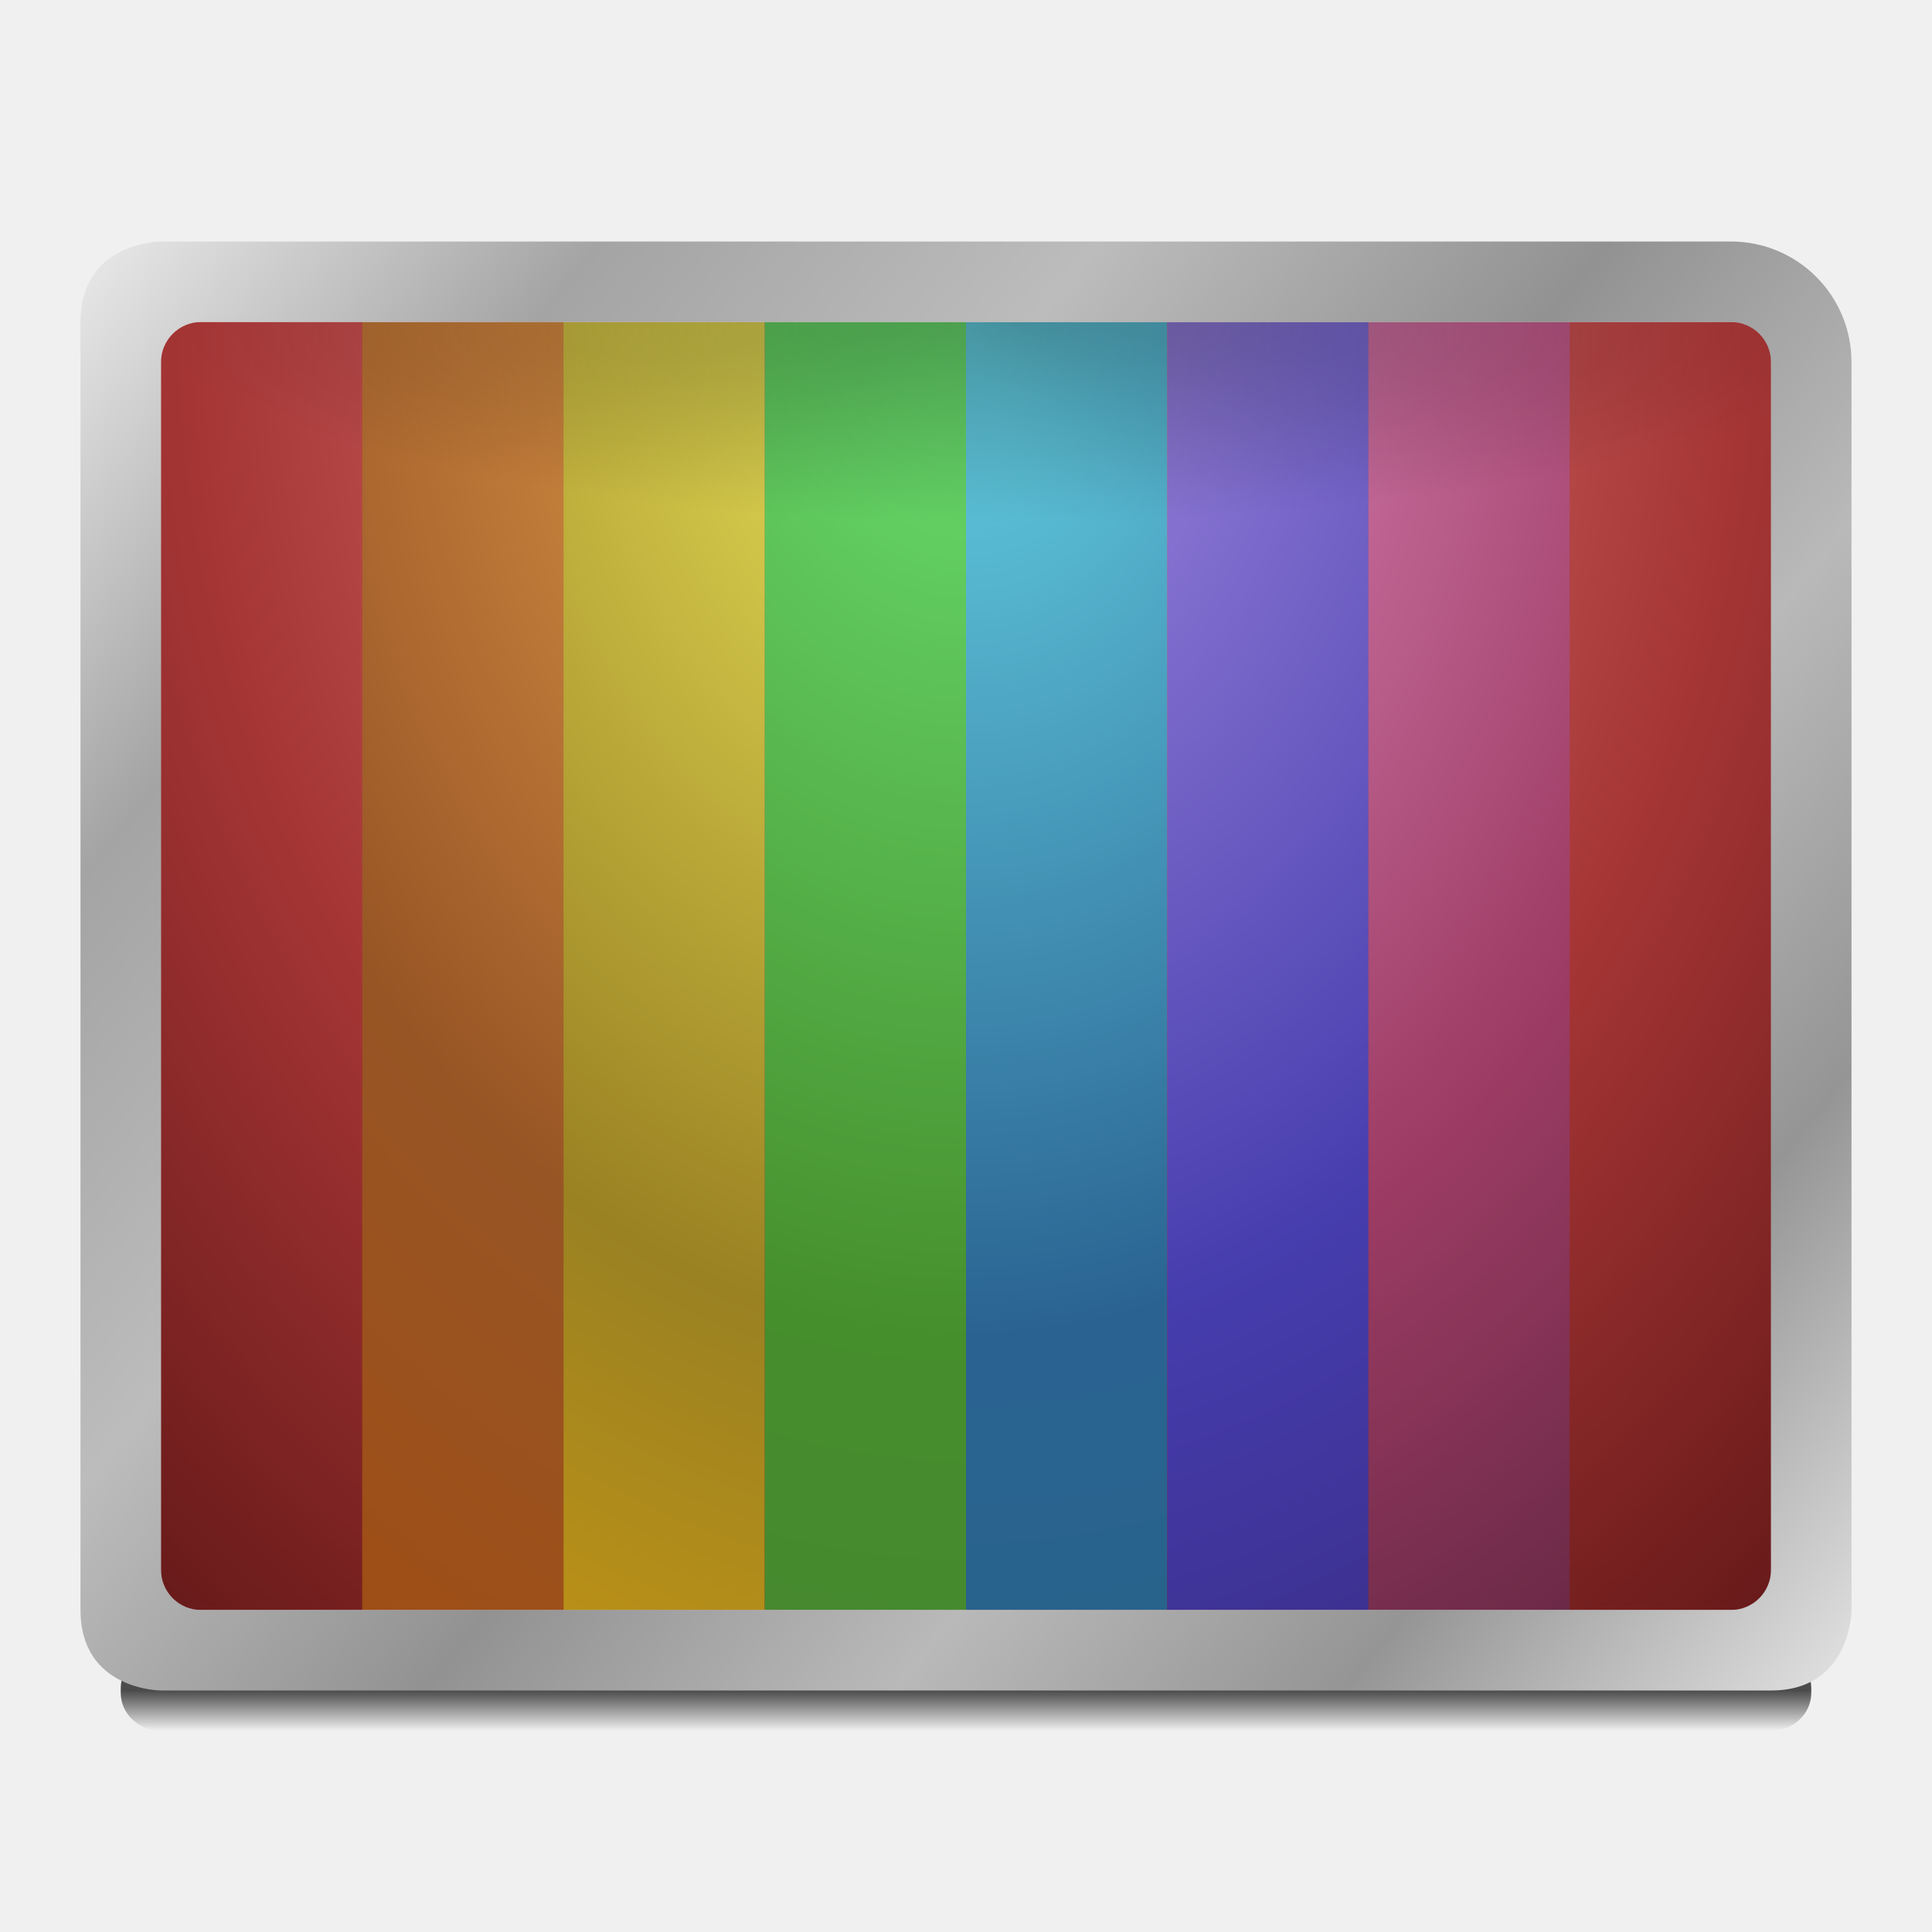
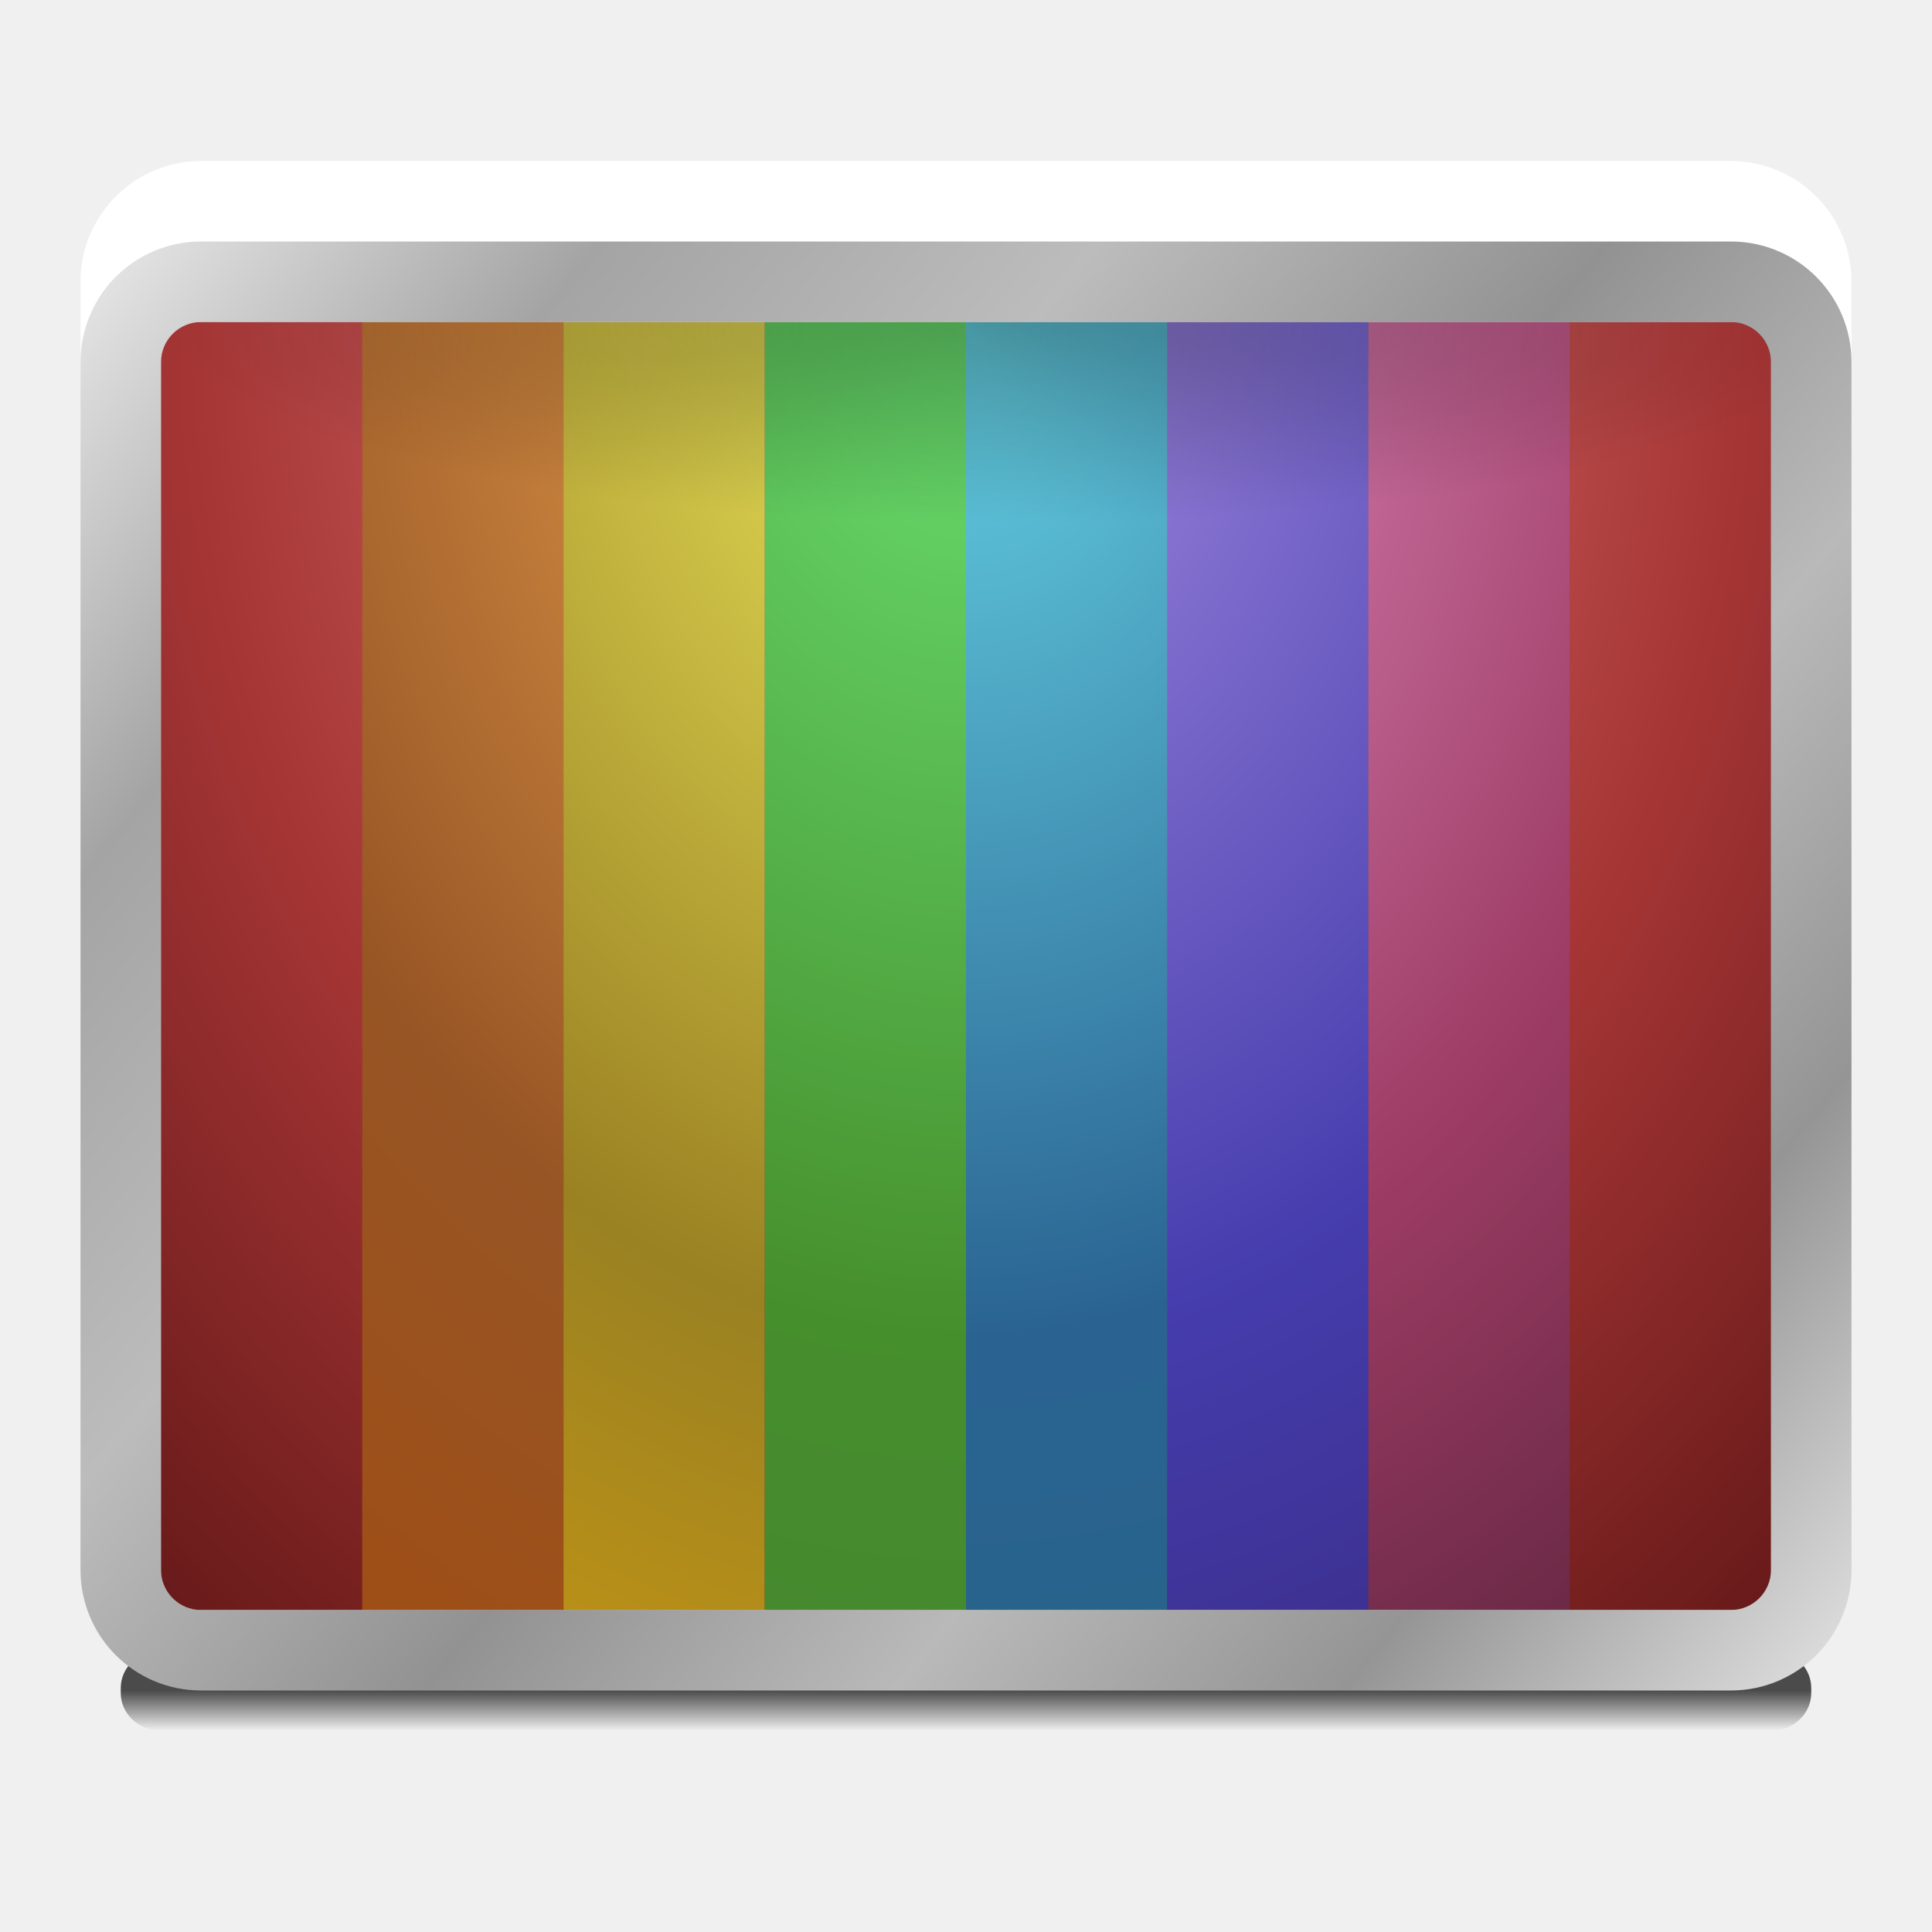
<svg xmlns="http://www.w3.org/2000/svg" xmlns:xlink="http://www.w3.org/1999/xlink" width="48" height="48" id="svg2985" version="1.1">
  <defs id="defs2987">
    <linearGradient id="linearGradient3882">
      <stop id="stop3884" offset="0" style="stop-color:#ea8282;stop-opacity:1;" />
      <stop style="stop-color:#a53535;stop-opacity:1;" offset="0.45" id="stop3886" />
      <stop id="stop3888" offset="1" style="stop-color:#2f0000;stop-opacity:1" />
    </linearGradient>
    <linearGradient id="linearGradient3874">
      <stop id="stop3876" offset="0" style="stop-color:#e895cc;stop-opacity:1" />
      <stop style="stop-color:#9d3c64;stop-opacity:1" offset="0.45" id="stop3878" />
      <stop id="stop3880" offset="1" style="stop-color:#210e1b;stop-opacity:1" />
    </linearGradient>
    <linearGradient id="linearGradient3866">
      <stop id="stop3868" offset="0" style="stop-color:#a38be0;stop-opacity:1" />
      <stop style="stop-color:#463dae;stop-opacity:1" offset="0.45" id="stop3870" />
      <stop id="stop3872" offset="1" style="stop-color:#281650;stop-opacity:1" />
    </linearGradient>
    <linearGradient id="linearGradient3858">
      <stop id="stop3860" offset="0" style="stop-color:#64d1e3;stop-opacity:1" />
      <stop style="stop-color:#2a6392;stop-opacity:1" offset="0.45" id="stop3862" />
      <stop id="stop3864" offset="1" style="stop-color:#216478;stop-opacity:1" />
    </linearGradient>
    <linearGradient id="linearGradient3850">
      <stop id="stop3852" offset="0" style="stop-color:#69de6f;stop-opacity:1" />
      <stop style="stop-color:#468f2d;stop-opacity:1" offset="0.45" id="stop3854" />
      <stop id="stop3856" offset="1" style="stop-color:#447634;stop-opacity:1" />
    </linearGradient>
    <linearGradient id="linearGradient3842">
      <stop id="stop3844" offset="0" style="stop-color:#ebe75c;stop-opacity:1" />
      <stop style="stop-color:#9a8122;stop-opacity:1" offset="0.45" id="stop3846" />
      <stop id="stop3848" offset="1" style="stop-color:#ffb200;stop-opacity:1" />
    </linearGradient>
    <linearGradient id="linearGradient3834">
      <stop id="stop3836" offset="0" style="stop-color:#f4ac53;stop-opacity:1" />
      <stop style="stop-color:#975525;stop-opacity:1" offset="0.45" id="stop3838" />
      <stop id="stop3840" offset="1" style="stop-color:#aa4400;stop-opacity:1" />
    </linearGradient>
    <linearGradient id="linearGradient3927-5">
      <stop id="stop3929-2" offset="0" style="stop-color:#eaeaea;stop-opacity:1" />
      <stop style="stop-color:#a4a4a4;stop-opacity:1" offset="0.176" id="stop3931-3" />
      <stop style="stop-color:#bcbcbc;stop-opacity:1" offset="0.345" id="stop3933-0" />
      <stop style="stop-color:#929292;stop-opacity:1" offset="0.517" id="stop3935-3" />
      <stop id="stop3937-3" offset="0.676" style="stop-color:#b9b9b9;stop-opacity:1" />
      <stop style="stop-color:#959595;stop-opacity:1" offset="0.828" id="stop3939-5" />
      <stop id="stop3941-0" offset="1" style="stop-color:#e3e3e3;stop-opacity:1" />
    </linearGradient>
    <linearGradient id="linearGradient4030-7">
      <stop style="stop-color:#000000;stop-opacity:1;" offset="0" id="stop4032-1" />
      <stop style="stop-color:#000000;stop-opacity:0;" offset="1" id="stop4034-3" />
    </linearGradient>
    <linearGradient xlink:href="#linearGradient3927-5" id="linearGradient3284" gradientUnits="userSpaceOnUse" gradientTransform="translate(0,17)" x1="2" y1="5" x2="46" y2="41" />
    <linearGradient xlink:href="#linearGradient4030-7" id="linearGradient3291" gradientUnits="userSpaceOnUse" gradientTransform="translate(2,13)" x1="6" y1="45" x2="6" y2="46" />
    <linearGradient id="linearGradient3981-8">
      <stop style="stop-color:#000000;stop-opacity:0.292" offset="0" id="stop3983-8" />
      <stop style="stop-color:#000000;stop-opacity:0;" offset="1" id="stop3985-4" />
    </linearGradient>
    <radialGradient r="17" fy="26.3" fx="14.75" cy="26.3" cx="14.75" gradientTransform="matrix(1.0300234e-5,0.2941176,-1.245675,0,57.93754,19.66177)" gradientUnits="userSpaceOnUse" id="radialGradient3308" xlink:href="#linearGradient3981-8" />
    <radialGradient xlink:href="#linearGradient3882" id="radialGradient3025" gradientUnits="userSpaceOnUse" gradientTransform="matrix(3.9777814e-8,2.545455,-1.954546,3.0543679e-8,63.9596,-37.09091)" cx="24" cy="20.444" fx="24" fy="20.444" r="22" />
    <radialGradient xlink:href="#linearGradient3882" id="radialGradient3031" gradientUnits="userSpaceOnUse" gradientTransform="matrix(3.9777814e-8,2.545455,-1.954546,3.0543679e-8,63.9596,-53.09091)" cx="24" cy="20.444" fx="24" fy="20.444" r="22" />
    <radialGradient xlink:href="#linearGradient3834" id="radialGradient3035" gradientUnits="userSpaceOnUse" gradientTransform="matrix(3.9777814e-8,2.545455,-1.954546,3.0543679e-8,63.9596,-37.09091)" cx="24" cy="20.444" fx="24" fy="20.444" r="22" />
    <radialGradient xlink:href="#linearGradient3842" id="radialGradient3039" gradientUnits="userSpaceOnUse" gradientTransform="matrix(3.9777814e-8,2.545455,-1.954546,3.0543679e-8,63.9596,-37.09091)" cx="24" cy="20.444" fx="24" fy="20.444" r="22" />
    <radialGradient xlink:href="#linearGradient3850" id="radialGradient3043" gradientUnits="userSpaceOnUse" gradientTransform="matrix(3.9777814e-8,2.545455,-1.954546,3.0543679e-8,63.9596,-37.09091)" cx="24" cy="20.444" fx="24" fy="20.444" r="22" />
    <radialGradient xlink:href="#linearGradient3858" id="radialGradient3047" gradientUnits="userSpaceOnUse" gradientTransform="matrix(3.9777814e-8,2.545455,-1.954546,3.0543679e-8,63.9596,-37.09091)" cx="24" cy="20.444" fx="24" fy="20.444" r="22" />
    <radialGradient xlink:href="#linearGradient3866" id="radialGradient3052" gradientUnits="userSpaceOnUse" gradientTransform="matrix(3.9777814e-8,2.545455,-1.954546,3.0543679e-8,63.9596,-37.09091)" cx="24" cy="20.444" fx="24" fy="20.444" r="22" />
    <radialGradient xlink:href="#linearGradient3874" id="radialGradient3056" gradientUnits="userSpaceOnUse" gradientTransform="matrix(3.9777814e-8,2.545455,-1.954546,3.0543679e-8,63.9596,-37.09091)" cx="24" cy="20.444" fx="24" fy="20.444" r="22" />
    <radialGradient xlink:href="#linearGradient3882" id="radialGradient3892" gradientUnits="userSpaceOnUse" gradientTransform="matrix(3.9777814e-8,2.545455,-1.954546,3.0543679e-8,63.9596,-37.09091)" cx="24" cy="20.444" fx="24" fy="20.444" r="22" />
    <radialGradient xlink:href="#linearGradient3834" id="radialGradient3896" gradientUnits="userSpaceOnUse" gradientTransform="matrix(3.9777814e-8,2.545455,-1.954546,3.0543679e-8,63.9596,-37.09091)" cx="24" cy="20.444" fx="24" fy="20.444" r="22" />
    <radialGradient xlink:href="#linearGradient3842" id="radialGradient3900" gradientUnits="userSpaceOnUse" gradientTransform="matrix(3.9777814e-8,2.545455,-1.954546,3.0543679e-8,63.9596,-37.09091)" cx="24" cy="20.444" fx="24" fy="20.444" r="22" />
    <radialGradient xlink:href="#linearGradient3850" id="radialGradient3904" gradientUnits="userSpaceOnUse" gradientTransform="matrix(3.9777814e-8,2.545455,-1.954546,3.0543679e-8,63.9596,-37.09091)" cx="24" cy="20.444" fx="24" fy="20.444" r="22" />
    <radialGradient xlink:href="#linearGradient3858" id="radialGradient3908" gradientUnits="userSpaceOnUse" gradientTransform="matrix(3.9777814e-8,2.545455,-1.954546,3.0543679e-8,63.9596,-37.09091)" cx="24" cy="20.444" fx="24" fy="20.444" r="22" />
    <radialGradient xlink:href="#linearGradient3866" id="radialGradient3912" gradientUnits="userSpaceOnUse" gradientTransform="matrix(3.9777814e-8,2.545455,-1.954546,3.0543679e-8,63.9596,-37.09091)" cx="24" cy="20.444" fx="24" fy="20.444" r="22" />
    <radialGradient xlink:href="#linearGradient3874" id="radialGradient3916" gradientUnits="userSpaceOnUse" gradientTransform="matrix(3.9777814e-8,2.545455,-1.954546,3.0543679e-8,63.9596,-37.09091)" cx="24" cy="20.444" fx="24" fy="20.444" r="22" />
    <radialGradient xlink:href="#linearGradient3882" id="radialGradient3920" gradientUnits="userSpaceOnUse" gradientTransform="matrix(3.9777814e-8,2.545455,-1.954546,3.0543679e-8,63.9596,-37.09091)" cx="24" cy="20.444" fx="24" fy="20.444" r="22" />
  </defs>
  <g id="layer1" transform="translate(0,-16)">
    <rect style="opacity:0.685;fill:url(#linearGradient3291);fill-opacity:1;stroke:none" id="rect4020-0" width="42" height="2" x="3" y="57" rx="1" ry="0.938" />
+     <rect ry="3" rx="3" y="20" x="2" height="36" width="44" id="rect3943-4" style="fill:#ffffff;fill-opacity:1;stroke:none" />
    <path style="fill:url(#radialGradient3031);fill-opacity:1;stroke:none" d="M 4 8 L 4 40 L 9 40 L 14 40 L 19 40 L 24 40 L 29 40 L 34 40 L 39 40 L 44 40 L 44 8 L 39 8 L 34 8 L 29 8 L 24 8 L 19 8 L 14 8 L 9 8 L 4 8 z " transform="translate(0,16)" id="path3029" />
    <path id="path3890" d="M 9,24 9,56 4,56 4,24 z" style="fill:url(#radialGradient3892);fill-opacity:1;stroke:none" />
    <path id="path3894" d="M 14,24 14,56 9,56 9,24 z" style="fill:url(#radialGradient3896);fill-opacity:1;stroke:none" />
    <path id="path3898" d="m 19,24 0,32 -5,0 0,-32 z" style="fill:url(#radialGradient3900);fill-opacity:1;stroke:none" />
    <path id="path3902" d="m 24,24 0,32 -5,0 0,-32 z" style="fill:url(#radialGradient3904);fill-opacity:1;stroke:none" />
    <path id="path3906" d="m 29,24 0,32 -5,0 0,-32 z" style="fill:url(#radialGradient3908);fill-opacity:1;stroke:none" />
    <path id="path3910" d="m 34,24 0,32 -5,0 0,-32 z" style="fill:url(#radialGradient3912);fill-opacity:1;stroke:none" />
    <path id="path3914" d="m 39,24 0,32 -5,0 0,-32 z" style="fill:url(#radialGradient3916);fill-opacity:1;stroke:none" />
    <path style="fill:url(#radialGradient3920);fill-opacity:1;stroke:none" d="m 44,24 0,32 -5,0 0,-32 z" id="path3918" />
    <rect style="fill:url(#radialGradient3308);fill-opacity:1;stroke:none" id="rect3964-1" width="40" height="5" x="4" y="24" rx="0" ry="0" />
-     <path style="fill:url(#linearGradient3284);fill-opacity:1;stroke:none" d="m 4,22 c 0,0 -2,0 -2,2 l 0,32 c 0,2 2,2 2,2 l 40,0 c 2,0 2,-2 2,-2 l 0,-31 c 0,-1.662 -1.338,-3 -3,-3 z m 1,2 38,0 c 0.554,0 1,0.446 1,1 l 0,30 c 0,0.554 -0.446,1 -1,1 L 5,56 C 4.446,56 4,55.554 4,55 L 4,25 c 0,-0.554 0.446,-1 1,-1 z" id="path3919-9" />
+     <path style="fill:url(#linearGradient3284);fill-opacity:1;stroke:none" d="m 5,22 c -1.662,0 -3,1.338 -3,3 l 0,30 c 0,1.662 1.338,3 3,3 l 38,0 c 1.662,0 3,-1.338 3,-3 l 0,-30 c 0,-1.662 -1.338,-3 -3,-3 z m 0,2 38,0 c 0.554,0 1,0.446 1,1 l 0,30 c 0,0.554 -0.446,1 -1,1 L 5,56 C 4.446,56 4,55.554 4,55 L 4,25 c 0,-0.554 0.446,-1 1,-1 z" id="path3919-9" />
  </g>
</svg>
